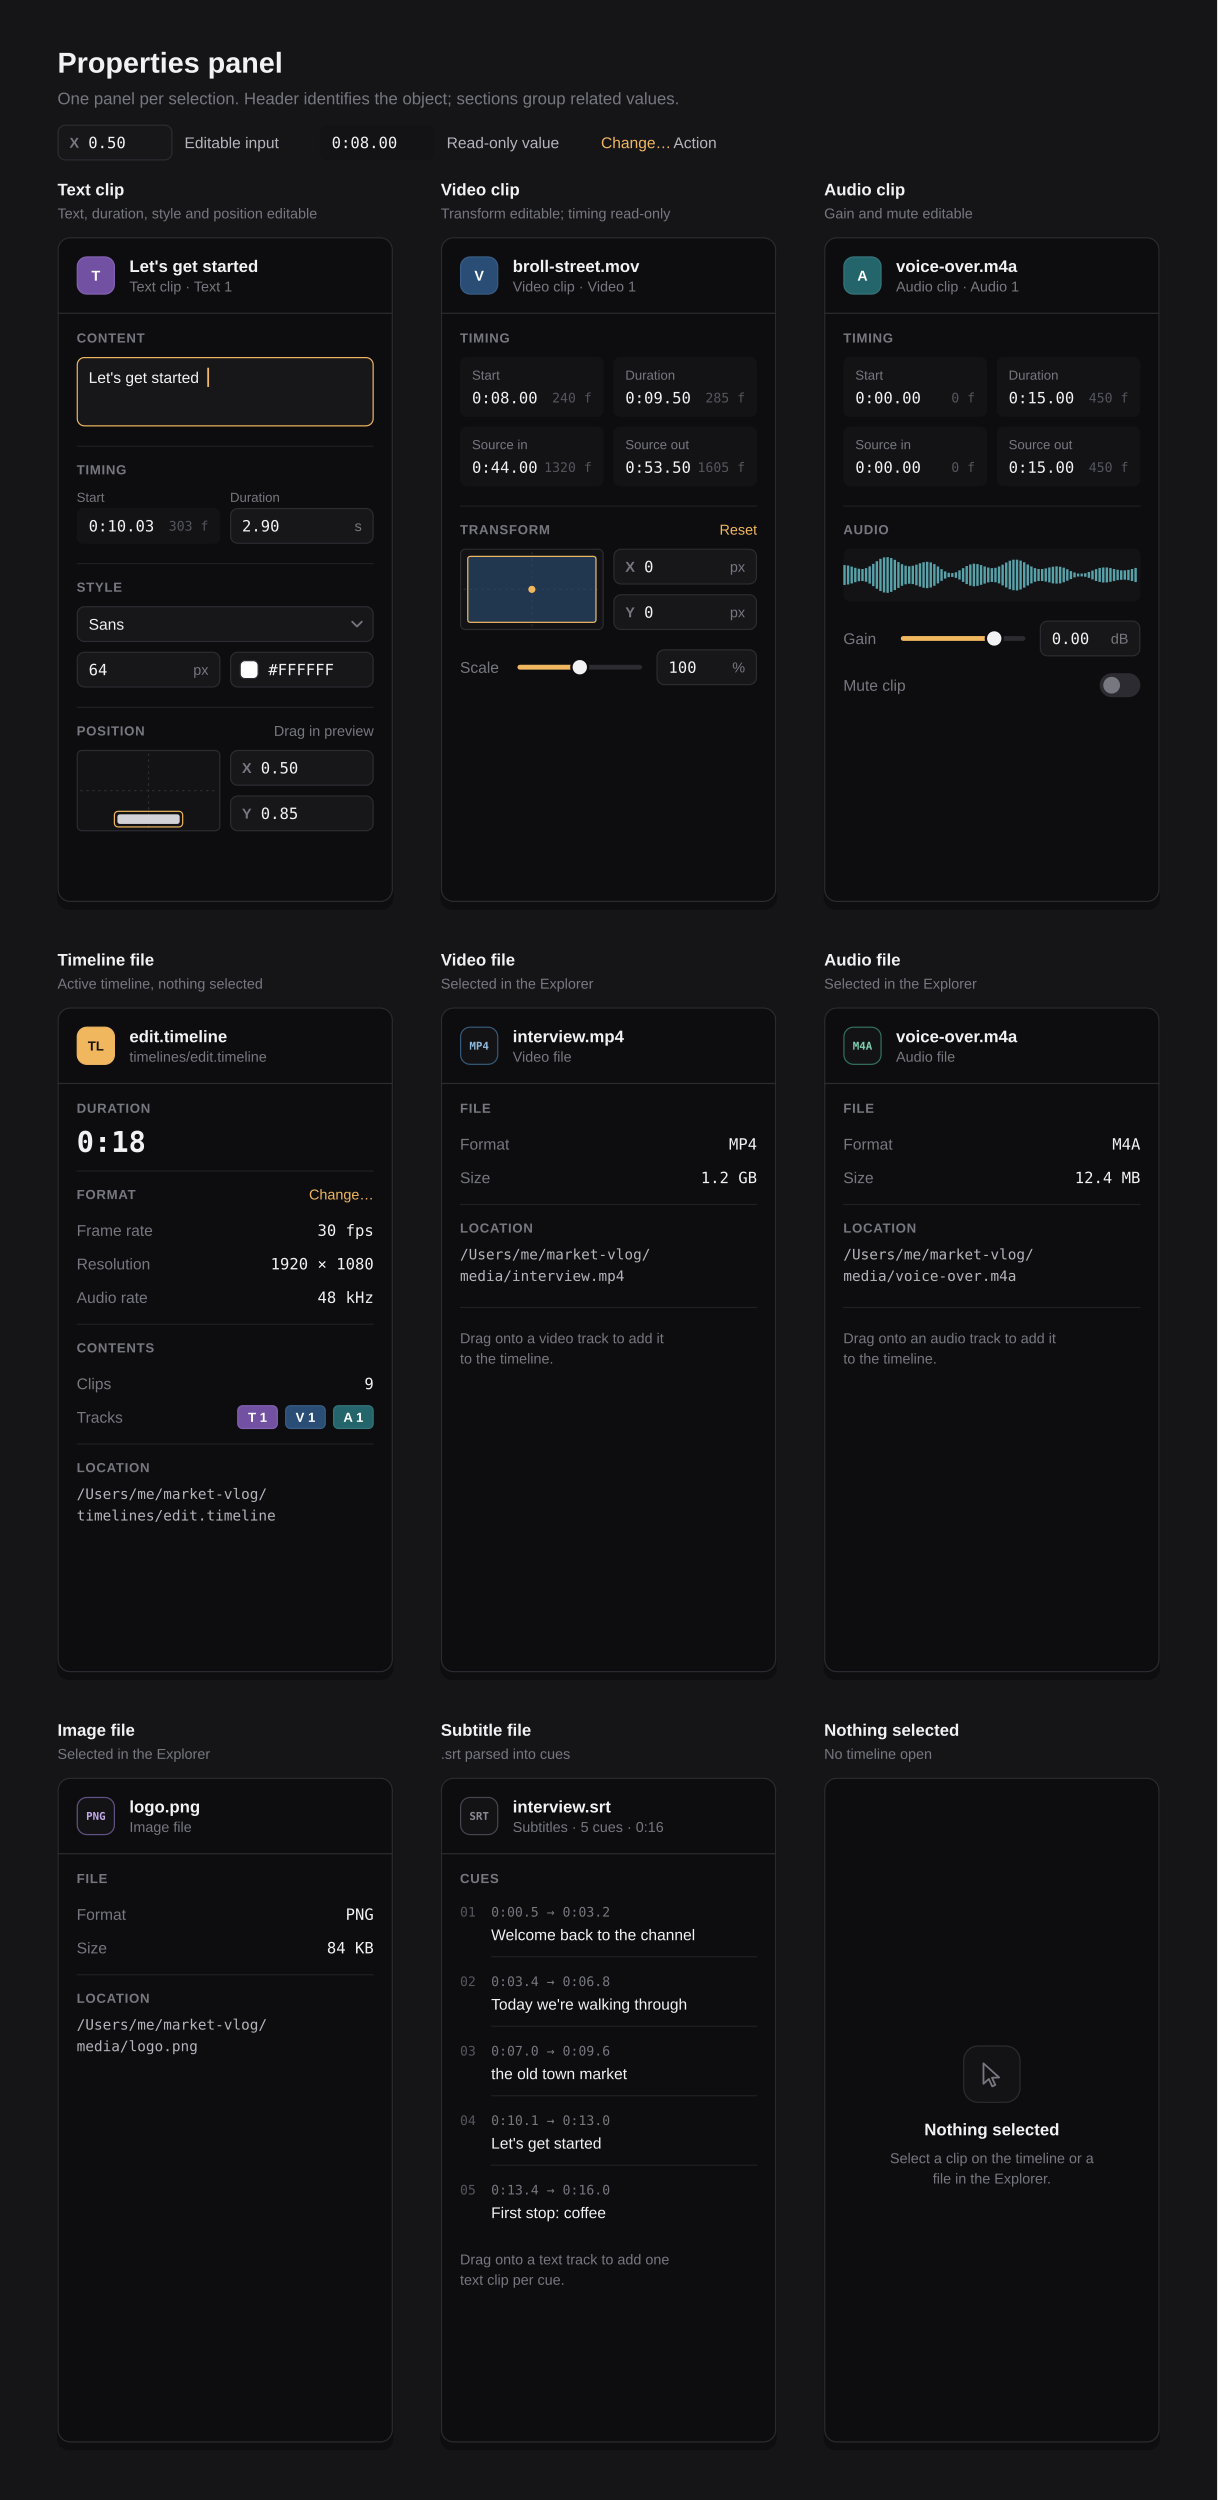
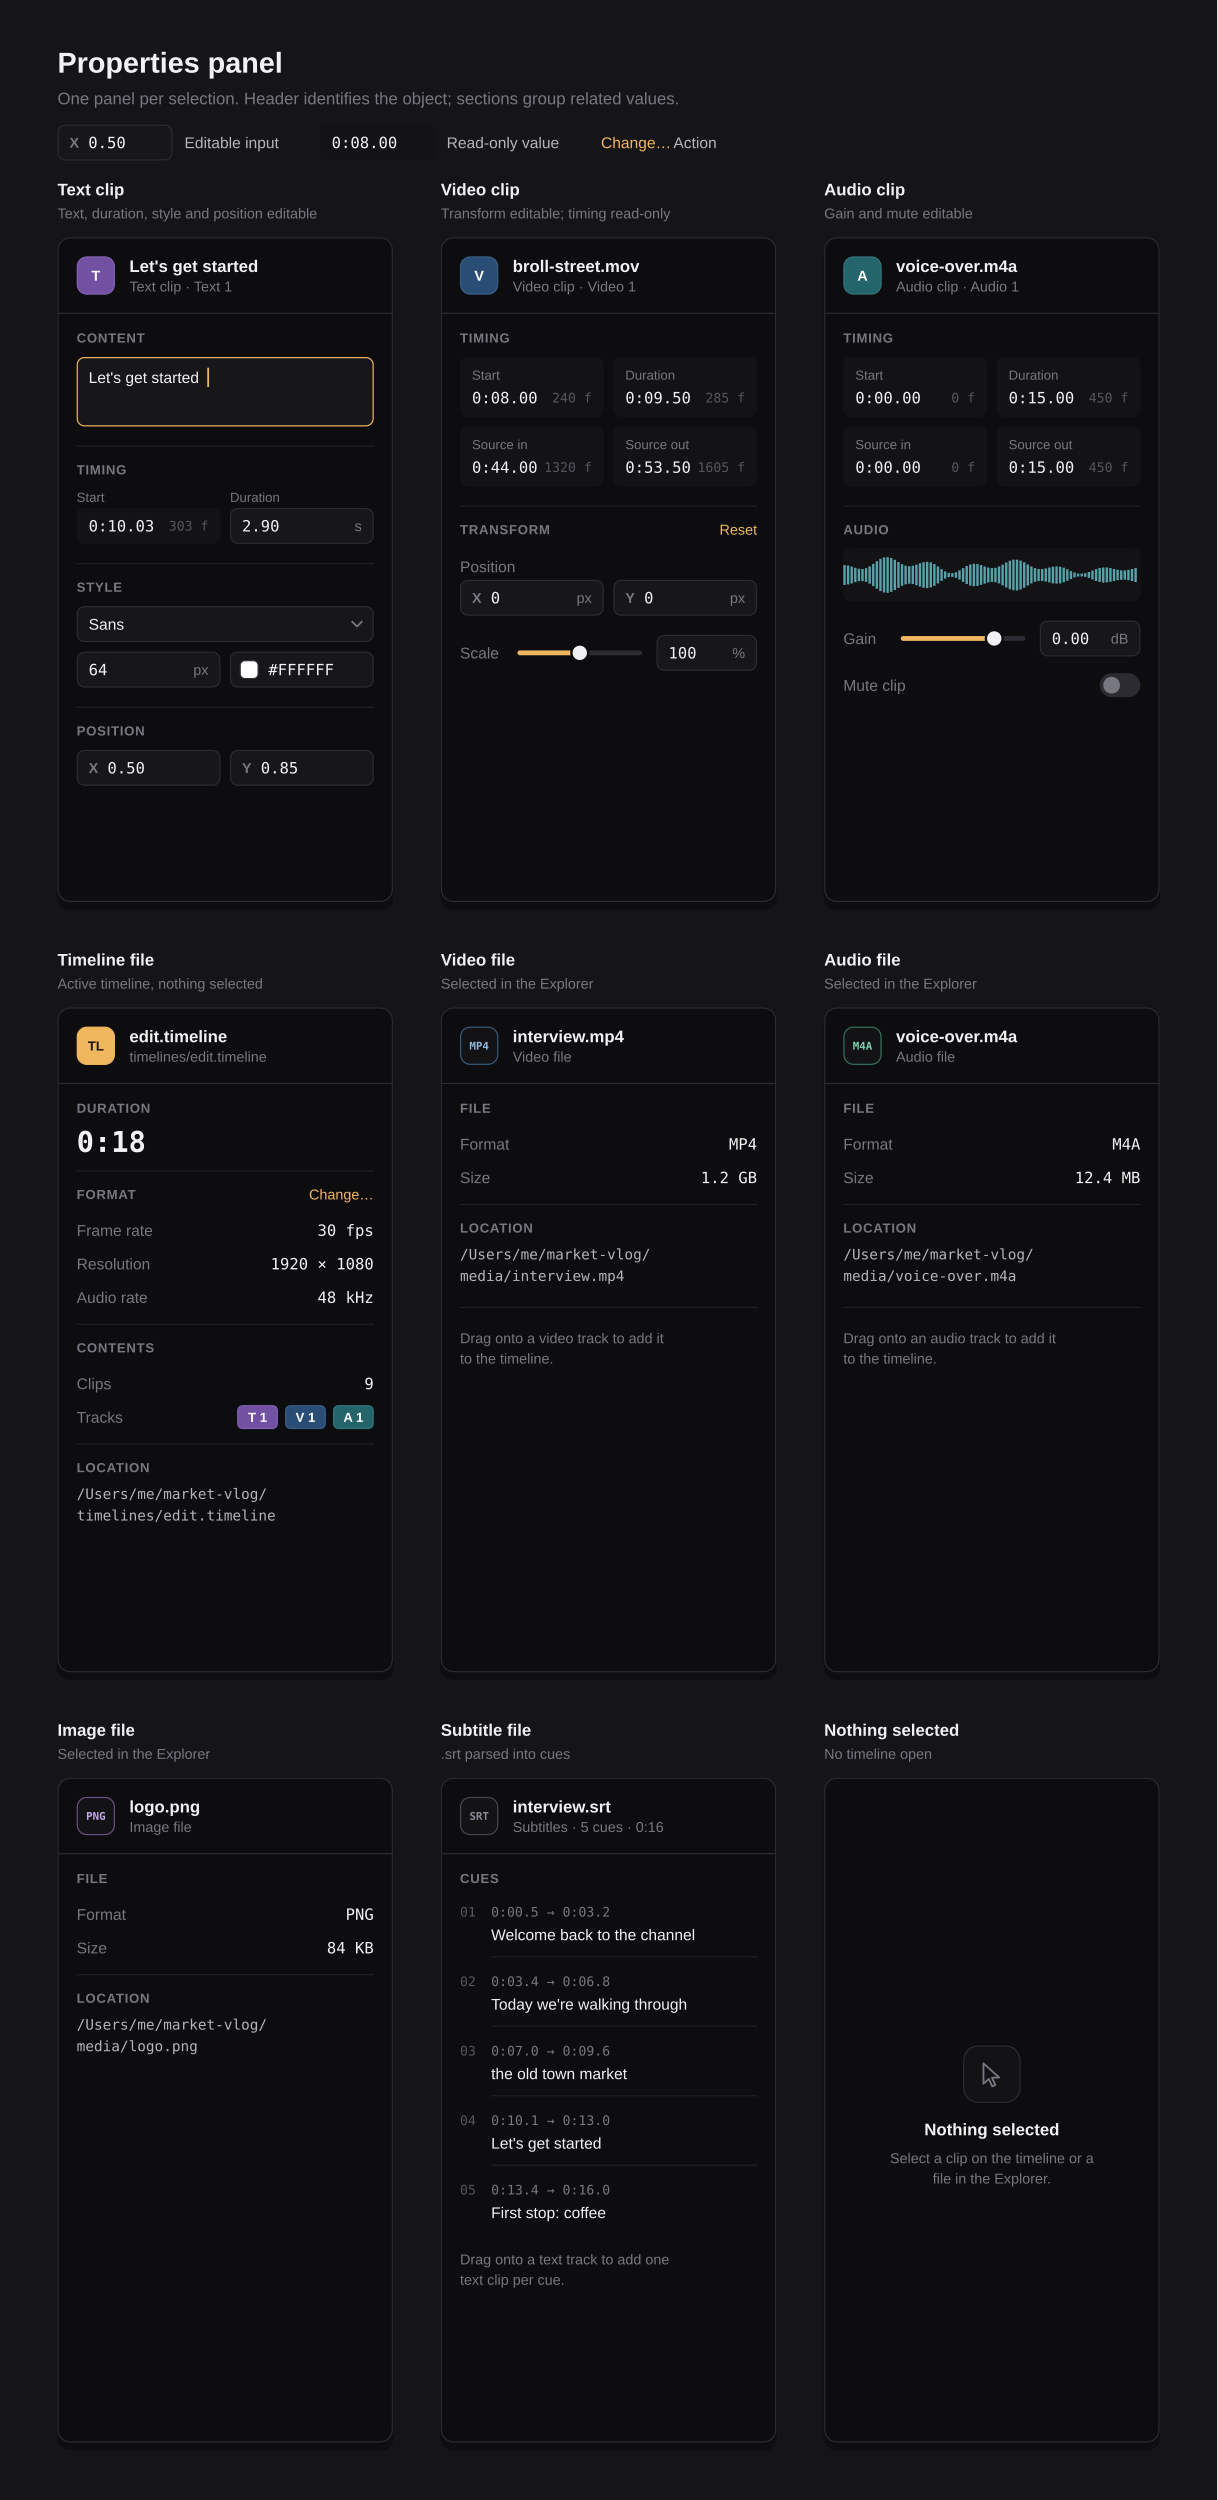
<svg xmlns="http://www.w3.org/2000/svg" width="1016" height="2087" viewBox="0 0 1016 2087">
  <style>.s{font-family:-apple-system,BlinkMacSystemFont,"SF Pro Text","Helvetica Neue",Arial,sans-serif}.m{font-family:"SF Mono",Menlo,Monaco,Consolas,monospace}</style>
  <defs>
    <clipPath id="c1">
      <rect x="48" y="198" width="280" height="555" rx="10" />
    </clipPath>
    <clipPath id="c2">
      <rect x="48" y="198" width="280" height="555" rx="0" />
    </clipPath>
    <clipPath id="c3">
      <rect x="368" y="198" width="280" height="555" rx="10" />
    </clipPath>
    <clipPath id="c4">
      <rect x="368" y="198" width="280" height="555" rx="0" />
    </clipPath>
    <clipPath id="c5">
      <rect x="688" y="198" width="280" height="555" rx="10" />
    </clipPath>
    <clipPath id="c6">
      <rect x="688" y="198" width="280" height="555" rx="0" />
    </clipPath>
    <clipPath id="c7">
      <rect x="1008" y="198" width="280" height="555" rx="10" />
    </clipPath>
    <clipPath id="c8">
      <rect x="1008" y="198" width="280" height="555" rx="0" />
    </clipPath>
    <clipPath id="c9">
      <rect x="48" y="841" width="280" height="555" rx="10" />
    </clipPath>
    <clipPath id="c10">
      <rect x="48" y="841" width="280" height="555" rx="0" />
    </clipPath>
    <clipPath id="c11">
      <rect x="368" y="841" width="280" height="555" rx="10" />
    </clipPath>
    <clipPath id="c12">
      <rect x="368" y="841" width="280" height="555" rx="0" />
    </clipPath>
    <clipPath id="c13">
      <rect x="688" y="841" width="280" height="555" rx="10" />
    </clipPath>
    <clipPath id="c14">
      <rect x="688" y="841" width="280" height="555" rx="0" />
    </clipPath>
    <clipPath id="c15">
      <rect x="1008" y="841" width="280" height="555" rx="10" />
    </clipPath>
    <clipPath id="c16">
      <rect x="1008" y="841" width="280" height="555" rx="0" />
    </clipPath>
    <clipPath id="c17">
      <rect x="48" y="841" width="280" height="555" rx="10" />
    </clipPath>
    <clipPath id="c18">
      <rect x="48" y="841" width="280" height="555" rx="0" />
    </clipPath>
  </defs>
  <rect x="0" y="0" width="1016" height="2087" fill="#151518" />
  <text class="s" x="48" y="60.64" font-size="24" fill="#f2f2f4" font-weight="700">Properties panel</text>
  <text class="s" x="48" y="87.04" font-size="14" fill="#777780">One panel per selection. Header identifies the object; sections group related values.</text>
  <rect x="48.5" y="104.5" width="95" height="29" rx="6" fill="#17171a" stroke="#2b2b31" stroke-width="1" />
  <text class="s" x="58" y="123.32" font-size="12" fill="#777780" font-weight="600">X</text>
  <text class="m" x="73.68" y="123.68" font-size="13" fill="#f2f2f4">0.50</text>
  <text class="s" x="154" y="123.68" font-size="13" fill="#b4b4bc">Editable input</text>
  <rect x="266.86" y="104" width="96" height="30" rx="6" fill="#131316" />
  <text class="m" x="276.86" y="123.68" font-size="13" fill="#f2f2f4">0:08.00</text>
  <text class="s" x="372.86" y="123.68" font-size="13" fill="#b4b4bc">Read-only value</text>
  <text class="s" x="501.71" y="123.68" font-size="13" fill="#f0b75e">Change…</text>
  <text class="s" x="562.15" y="123.68" font-size="13" fill="#b4b4bc">Action</text>
  <g>
    <text class="s" x="48" y="163.04" font-size="14" fill="#f2f2f4" font-weight="600">Text clip</text>
    <text class="s" x="48" y="182.32" font-size="12" fill="#777780">Text, duration, style and position editable</text>
    <rect x="47.5" y="197.5" width="281" height="556" rx="10" fill="#000" opacity="0.35" transform="translate(0 6)" />
    <g clip-path="url(#c1)">
      <rect x="48" y="198" width="280" height="555" fill="#0d0d0f" />
      <g clip-path="url(#c2)">
        <rect x="64.5" y="214.5" width="31" height="31" rx="8" fill="#7251a3" stroke="#8261b3" stroke-width="1" />
        <text class="s" x="80" y="234.32" font-size="12" fill="#ffffff" font-weight="700" text-anchor="middle">T</text>
        <text class="s" x="108" y="227.04" font-size="14" fill="#f2f2f4" font-weight="600">Let's get started</text>
        <text class="s" x="108" y="243.32" font-size="12" fill="#777780">Text clip · Text 1</text>
        <rect x="48" y="261" width="280" height="1" fill="#2b2b31" />
        <text class="s" x="64" y="285.96" font-size="11" fill="#777780" font-weight="600" letter-spacing="0.6">CONTENT</text>
        <rect x="64.5" y="298.5" width="247" height="57" rx="6" fill="#17171a" stroke="#f0b75e" stroke-width="1" />
        <text class="s" x="74" y="319.68" font-size="13" fill="#f2f2f4">Let's get started</text>
        <rect x="173.02" y="307" width="1.5" height="16" fill="#f0b75e" />
        <rect x="64" y="372" width="248" height="1" fill="#1f1f24" />
        <text class="s" x="64" y="395.96" font-size="11" fill="#777780" font-weight="600" letter-spacing="0.6">TIMING</text>
        <text class="s" x="64" y="418.96" font-size="11" fill="#777780">Start</text>
        <text class="s" x="192" y="418.96" font-size="11" fill="#777780">Duration</text>
        <rect x="64" y="424" width="120" height="30" rx="6" fill="#131316" />
        <text class="m" x="74" y="443.68" font-size="13" fill="#f2f2f4">0:10.03</text>
        <text class="m" x="174" y="442.96" font-size="11" fill="#55555e" text-anchor="end">303 f</text>
        <rect x="192.5" y="424.5" width="119" height="29" rx="6" fill="#17171a" stroke="#2b2b31" stroke-width="1" />
        <text class="m" x="202" y="443.68" font-size="13" fill="#f2f2f4">2.90</text>
        <text class="s" x="302" y="443.32" font-size="12" fill="#777780" text-anchor="end">s</text>
        <rect x="64" y="470" width="248" height="1" fill="#1f1f24" />
        <text class="s" x="64" y="493.96" font-size="11" fill="#777780" font-weight="600" letter-spacing="0.6">STYLE</text>
        <rect x="64.5" y="506.5" width="247" height="29" rx="6" fill="#17171a" stroke="#2b2b31" stroke-width="1" />
        <text class="s" x="74" y="525.68" font-size="13" fill="#f2f2f4">Sans</text>
        <path d="M294 519.0 l4 4 l4 -4" fill="none" stroke="#777780" stroke-width="1.5" stroke-linecap="round" stroke-linejoin="round" />
        <rect x="64.5" y="544.5" width="119" height="29" rx="6" fill="#17171a" stroke="#2b2b31" stroke-width="1" />
        <text class="m" x="74" y="563.68" font-size="13" fill="#f2f2f4">64</text>
        <text class="s" x="174" y="563.32" font-size="12" fill="#777780" text-anchor="end">px</text>
        <rect x="192.5" y="544.5" width="119" height="29" rx="6" fill="#17171a" stroke="#2b2b31" stroke-width="1" />
        <rect x="200.5" y="551.5" width="15" height="15" rx="4" fill="#ffffff" stroke="#2b2b31" stroke-width="1" />
        <text class="m" x="224" y="563.68" font-size="13" fill="#f2f2f4">#FFFFFF</text>
        <rect x="64" y="590" width="248" height="1" fill="#1f1f24" />
        <text class="s" x="64" y="613.96" font-size="11" fill="#777780" font-weight="600" letter-spacing="0.6">POSITION</text>
-         <text class="s" x="312" y="614.32" font-size="12" fill="#777780" text-anchor="end">Drag in preview</text>
-         <rect x="64.5" y="626.5" width="119" height="67" rx="4" fill="#131316" stroke="#2b2b31" stroke-width="1" />
-         <path d="M124.0 629 V691 M67 660.0 H181" stroke="#2b2b31" stroke-width="1" stroke-dasharray="2 3" />
-         <rect x="98" y="679.8" width="52" height="8" rx="2" fill="#e8e8ec" opacity="0.9" />
-         <rect x="95.5" y="677.3" width="57" height="13" rx="3" fill="none" stroke="#f0b75e" stroke-width="1" />
+         <rect x="64.5" y="626.5" width="119" height="29" rx="6" fill="#17171a" stroke="#2b2b31" stroke-width="1" />
+         <text class="s" x="74" y="645.32" font-size="12" fill="#777780" font-weight="600">X</text>
+         <text class="m" x="89.68" y="645.68" font-size="13" fill="#f2f2f4">0.50</text>
        <rect x="192.5" y="626.5" width="119" height="29" rx="6" fill="#17171a" stroke="#2b2b31" stroke-width="1" />
-         <text class="s" x="202" y="645.32" font-size="12" fill="#777780" font-weight="600">X</text>
-         <text class="m" x="217.68" y="645.68" font-size="13" fill="#f2f2f4">0.50</text>
-         <rect x="192.5" y="664.5" width="119" height="29" rx="6" fill="#17171a" stroke="#2b2b31" stroke-width="1" />
-         <text class="s" x="202" y="683.32" font-size="12" fill="#777780" font-weight="600">Y</text>
-         <text class="m" x="217.68" y="683.68" font-size="13" fill="#f2f2f4">0.85</text>
+         <text class="s" x="202" y="645.32" font-size="12" fill="#777780" font-weight="600">Y</text>
+         <text class="m" x="217.68" y="645.68" font-size="13" fill="#f2f2f4">0.85</text>
      </g>
    </g>
    <rect x="48.5" y="198.5" width="279" height="554" rx="10" fill="none" stroke="#2b2b31" stroke-width="1" />
  </g>
  <g>
    <text class="s" x="368" y="163.04" font-size="14" fill="#f2f2f4" font-weight="600">Video clip</text>
    <text class="s" x="368" y="182.32" font-size="12" fill="#777780">Transform editable; timing read-only</text>
    <rect x="367.5" y="197.5" width="281" height="556" rx="10" fill="#000" opacity="0.35" transform="translate(0 6)" />
    <g clip-path="url(#c3)">
      <rect x="368" y="198" width="280" height="555" fill="#0d0d0f" />
      <g clip-path="url(#c4)">
        <rect x="384.5" y="214.5" width="31" height="31" rx="8" fill="#294d75" stroke="#395d85" stroke-width="1" />
        <text class="s" x="400" y="234.32" font-size="12" fill="#ffffff" font-weight="700" text-anchor="middle">V</text>
        <text class="s" x="428" y="227.04" font-size="14" fill="#f2f2f4" font-weight="600">broll-street.mov</text>
        <text class="s" x="428" y="243.32" font-size="12" fill="#777780">Video clip · Video 1</text>
        <rect x="368" y="261" width="280" height="1" fill="#2b2b31" />
        <text class="s" x="384" y="285.96" font-size="11" fill="#777780" font-weight="600" letter-spacing="0.6">TIMING</text>
        <rect x="384" y="298" width="120" height="50" rx="6" fill="#131316" />
        <text class="s" x="394" y="316.96" font-size="11" fill="#777780">Start</text>
        <text class="m" x="394" y="336.68" font-size="13" fill="#f2f2f4">0:08.00</text>
        <text class="m" x="494" y="335.96" font-size="11" fill="#55555e" text-anchor="end">240 f</text>
        <rect x="512" y="298" width="120" height="50" rx="6" fill="#131316" />
        <text class="s" x="522" y="316.96" font-size="11" fill="#777780">Duration</text>
        <text class="m" x="522" y="336.68" font-size="13" fill="#f2f2f4">0:09.50</text>
        <text class="m" x="622" y="335.96" font-size="11" fill="#55555e" text-anchor="end">285 f</text>
        <rect x="384" y="356" width="120" height="50" rx="6" fill="#131316" />
        <text class="s" x="394" y="374.96" font-size="11" fill="#777780">Source in</text>
        <text class="m" x="394" y="394.68" font-size="13" fill="#f2f2f4">0:44.00</text>
        <text class="m" x="494" y="393.96" font-size="11" fill="#55555e" text-anchor="end">1320 f</text>
        <rect x="512" y="356" width="120" height="50" rx="6" fill="#131316" />
        <text class="s" x="522" y="374.96" font-size="11" fill="#777780">Source out</text>
        <text class="m" x="522" y="394.68" font-size="13" fill="#f2f2f4">0:53.50</text>
        <text class="m" x="622" y="393.96" font-size="11" fill="#55555e" text-anchor="end">1605 f</text>
        <rect x="384" y="422" width="248" height="1" fill="#1f1f24" />
        <text class="s" x="384" y="445.96" font-size="11" fill="#777780" font-weight="600" letter-spacing="0.6">TRANSFORM</text>
        <text class="s" x="632" y="446.32" font-size="12" fill="#f0b75e" text-anchor="end">Reset</text>
-         <rect x="384.5" y="458.5" width="119" height="67" rx="4" fill="#131316" stroke="#2b2b31" stroke-width="1" />
-         <path d="M444.0 461 V523 M387 492.0 H501" stroke="#2b2b31" stroke-width="1" stroke-dasharray="2 3" />
-         <rect x="390" y="464" width="108" height="56" rx="2" fill="#294d75" opacity="0.6" />
-         <rect x="390.5" y="464.5" width="107" height="55" rx="2" fill="none" stroke="#f0b75e" stroke-width="1" />
-         <circle cx="444.0" cy="492.0" r="3" fill="#f0b75e" />
-         <rect x="512.5" y="458.5" width="119" height="29" rx="6" fill="#17171a" stroke="#2b2b31" stroke-width="1" />
-         <text class="s" x="522" y="477.32" font-size="12" fill="#777780" font-weight="600">X</text>
-         <text class="m" x="537.68" y="477.68" font-size="13" fill="#f2f2f4">0</text>
-         <text class="s" x="622" y="477.32" font-size="12" fill="#777780" text-anchor="end">px</text>
-         <rect x="512.5" y="496.5" width="119" height="29" rx="6" fill="#17171a" stroke="#2b2b31" stroke-width="1" />
-         <text class="s" x="522" y="515.32" font-size="12" fill="#777780" font-weight="600">Y</text>
-         <text class="m" x="537.68" y="515.68" font-size="13" fill="#f2f2f4">0</text>
-         <text class="s" x="622" y="515.32" font-size="12" fill="#777780" text-anchor="end">px</text>
-         <text class="s" x="384" y="561.68" font-size="13" fill="#777780">Scale</text>
-         <rect x="432" y="555" width="104" height="4" rx="2" fill="#2b2b31" />
-         <rect x="483.5" y="552" width="1" height="10" fill="#55555e" />
-         <rect x="432" y="555" width="52" height="4" rx="2" fill="#f0b75e" />
-         <circle cx="484" cy="557" r="7" fill="#f2f2f4" stroke="#0d0d0f" stroke-width="2" />
-         <rect x="548.5" y="542.5" width="83" height="29" rx="6" fill="#17171a" stroke="#2b2b31" stroke-width="1" />
-         <text class="m" x="558" y="561.68" font-size="13" fill="#f2f2f4">100</text>
-         <text class="s" x="622" y="561.32" font-size="12" fill="#777780" text-anchor="end">%</text>
+         <text class="s" x="384" y="477.68" font-size="13" fill="#777780">Position</text>
+         <rect x="384.5" y="484.5" width="119" height="29" rx="6" fill="#17171a" stroke="#2b2b31" stroke-width="1" />
+         <text class="s" x="394" y="503.32" font-size="12" fill="#777780" font-weight="600">X</text>
+         <text class="m" x="409.68" y="503.68" font-size="13" fill="#f2f2f4">0</text>
+         <text class="s" x="494" y="503.32" font-size="12" fill="#777780" text-anchor="end">px</text>
+         <rect x="512.5" y="484.5" width="119" height="29" rx="6" fill="#17171a" stroke="#2b2b31" stroke-width="1" />
+         <text class="s" x="522" y="503.32" font-size="12" fill="#777780" font-weight="600">Y</text>
+         <text class="m" x="537.68" y="503.68" font-size="13" fill="#f2f2f4">0</text>
+         <text class="s" x="622" y="503.32" font-size="12" fill="#777780" text-anchor="end">px</text>
+         <text class="s" x="384" y="549.68" font-size="13" fill="#777780">Scale</text>
+         <rect x="432" y="543" width="104" height="4" rx="2" fill="#2b2b31" />
+         <rect x="483.5" y="540" width="1" height="10" fill="#55555e" />
+         <rect x="432" y="543" width="52" height="4" rx="2" fill="#f0b75e" />
+         <circle cx="484" cy="545" r="7" fill="#f2f2f4" stroke="#0d0d0f" stroke-width="2" />
+         <rect x="548.5" y="530.5" width="83" height="29" rx="6" fill="#17171a" stroke="#2b2b31" stroke-width="1" />
+         <text class="m" x="558" y="549.68" font-size="13" fill="#f2f2f4">100</text>
+         <text class="s" x="622" y="549.32" font-size="12" fill="#777780" text-anchor="end">%</text>
      </g>
    </g>
    <rect x="368.5" y="198.5" width="279" height="554" rx="10" fill="none" stroke="#2b2b31" stroke-width="1" />
  </g>
  <g>
    <text class="s" x="688" y="163.04" font-size="14" fill="#f2f2f4" font-weight="600">Audio clip</text>
    <text class="s" x="688" y="182.32" font-size="12" fill="#777780">Gain and mute editable</text>
    <rect x="687.5" y="197.5" width="281" height="556" rx="10" fill="#000" opacity="0.35" transform="translate(0 6)" />
    <g clip-path="url(#c5)">
      <rect x="688" y="198" width="280" height="555" fill="#0d0d0f" />
      <g clip-path="url(#c6)">
        <rect x="704.5" y="214.5" width="31" height="31" rx="8" fill="#24656b" stroke="#34757b" stroke-width="1" />
        <text class="s" x="720" y="234.32" font-size="12" fill="#ffffff" font-weight="700" text-anchor="middle">A</text>
        <text class="s" x="748" y="227.04" font-size="14" fill="#f2f2f4" font-weight="600">voice-over.m4a</text>
        <text class="s" x="748" y="243.32" font-size="12" fill="#777780">Audio clip · Audio 1</text>
        <rect x="688" y="261" width="280" height="1" fill="#2b2b31" />
        <text class="s" x="704" y="285.96" font-size="11" fill="#777780" font-weight="600" letter-spacing="0.6">TIMING</text>
        <rect x="704" y="298" width="120" height="50" rx="6" fill="#131316" />
        <text class="s" x="714" y="316.96" font-size="11" fill="#777780">Start</text>
        <text class="m" x="714" y="336.68" font-size="13" fill="#f2f2f4">0:00.00</text>
        <text class="m" x="814" y="335.96" font-size="11" fill="#55555e" text-anchor="end">0 f</text>
        <rect x="832" y="298" width="120" height="50" rx="6" fill="#131316" />
        <text class="s" x="842" y="316.96" font-size="11" fill="#777780">Duration</text>
        <text class="m" x="842" y="336.68" font-size="13" fill="#f2f2f4">0:15.00</text>
        <text class="m" x="942" y="335.96" font-size="11" fill="#55555e" text-anchor="end">450 f</text>
        <rect x="704" y="356" width="120" height="50" rx="6" fill="#131316" />
        <text class="s" x="714" y="374.96" font-size="11" fill="#777780">Source in</text>
        <text class="m" x="714" y="394.68" font-size="13" fill="#f2f2f4">0:00.00</text>
        <text class="m" x="814" y="393.96" font-size="11" fill="#55555e" text-anchor="end">0 f</text>
        <rect x="832" y="356" width="120" height="50" rx="6" fill="#131316" />
        <text class="s" x="842" y="374.96" font-size="11" fill="#777780">Source out</text>
        <text class="m" x="842" y="394.68" font-size="13" fill="#f2f2f4">0:15.00</text>
        <text class="m" x="942" y="393.96" font-size="11" fill="#55555e" text-anchor="end">450 f</text>
        <rect x="704" y="422" width="248" height="1" fill="#1f1f24" />
        <text class="s" x="704" y="445.96" font-size="11" fill="#777780" font-weight="600" letter-spacing="0.6">AUDIO</text>
        <rect x="704" y="458" width="248" height="44" rx="6" fill="#131316" />
        <path d="M704.0 471.7v16.6h2v-16.6zM707.0 472.1v15.8h2v-15.8zM710.0 473.0v14.1h2v-14.1zM713.0 474.0v12.0h2v-12.0zM716.0 474.8v10.4h2v-10.4zM719.0 475.0v10.1h2v-10.1zM722.0 474.3v11.4h2v-11.4zM725.0 472.8v14.4h2v-14.4zM728.0 470.7v18.6h2v-18.6zM731.0 468.5v23.0h2v-23.0zM734.0 466.5v26.9h2v-26.9zM737.0 465.3v29.3h2v-29.3zM740.0 465.1v29.8h2v-29.8zM743.0 465.8v28.3h2v-28.3zM746.0 467.3v25.3h2v-25.3zM749.0 469.2v21.6h2v-21.6zM752.0 471.0v18.0h2v-18.0zM755.0 472.2v15.6h2v-15.6zM758.0 472.7v14.6h2v-14.6zM761.0 472.3v15.3h2v-15.3zM764.0 471.4v17.2h2v-17.2zM767.0 470.2v19.5h2v-19.5zM770.0 469.3v21.4h2v-21.4zM773.0 469.0v22.0h2v-22.0zM776.0 469.5v20.9h2v-20.9zM779.0 470.9v18.1h2v-18.1zM782.0 472.9v14.1h2v-14.1zM785.0 475.1v9.8h2v-9.8zM788.0 477.0v6.0h2v-6.0zM791.0 478.2v3.6h2v-3.6zM794.0 478.4v3.2h2v-3.2zM797.0 477.7v4.7h2v-4.7zM800.0 476.1v7.7h2v-7.7zM803.0 474.3v11.5h2v-11.5zM806.0 472.5v15.1h2v-15.1zM809.0 471.2v17.7h2v-17.7zM812.0 470.6v18.8h2v-18.8zM815.0 470.9v18.2h2v-18.2zM818.0 471.7v16.5h2v-16.5zM821.0 472.9v14.3h2v-14.3zM824.0 473.8v12.4h2v-12.4zM827.0 474.3v11.5h2v-11.5zM830.0 474.0v12.1h2v-12.1zM833.0 472.9v14.1h2v-14.1zM836.0 471.4v17.3h2v-17.3zM839.0 469.6v20.8h2v-20.8zM842.0 468.1v23.8h2v-23.8zM845.0 467.2v25.5h2v-25.5zM848.0 467.2v25.7h2v-25.7zM851.0 468.0v24.1h2v-24.1zM854.0 469.4v21.2h2v-21.2zM857.0 471.2v17.6h2v-17.6zM860.0 472.9v14.1h2v-14.1zM863.0 474.3v11.4h2v-11.4zM866.0 475.0v10.0h2v-10.0zM869.0 475.0v10.0h2v-10.0zM872.0 474.5v11.0h2v-11.0zM875.0 473.7v12.5h2v-12.5zM878.0 473.1v13.9h2v-13.9zM881.0 472.8v14.4h2v-14.4zM884.0 473.1v13.9h2v-13.9zM887.0 473.9v12.2h2v-12.2zM890.0 475.2v9.6h2v-9.6zM893.0 476.7v6.7h2v-6.7zM896.0 477.9v4.1h2v-4.1zM899.0 478.8v2.5h2v-2.5zM902.0 478.8v2.4h2v-2.4zM905.0 478.5v3.0h2v-3.0zM908.0 477.5v4.9h2v-4.9zM911.0 476.3v7.4h2v-7.4zM914.0 475.1v9.9h2v-9.9zM917.0 474.1v11.7h2v-11.7zM920.0 473.7v12.6h2v-12.6zM923.0 473.7v12.5h2v-12.5zM926.0 474.2v11.5h2v-11.5zM929.0 475.0v10.1h2v-10.1zM932.0 475.6v8.7h2v-8.7zM935.0 476.1v7.9h2v-7.9zM938.0 476.1v7.8h2v-7.8zM941.0 475.7v8.6h2v-8.6zM944.0 475.0v10.0h2v-10.0zM947.0 474.1v11.8h2v-11.8z" fill="#69c5cf" fill-opacity="0.8" />
        <text class="s" x="704" y="537.68" font-size="13" fill="#777780">Gain</text>
        <rect x="752" y="531" width="104" height="4" rx="2" fill="#2b2b31" />
        <rect x="829.5" y="528" width="1" height="10" fill="#55555e" />
        <rect x="752" y="531" width="78" height="4" rx="2" fill="#f0b75e" />
        <circle cx="830" cy="533" r="7" fill="#f2f2f4" stroke="#0d0d0f" stroke-width="2" />
        <rect x="868.5" y="518.5" width="83" height="29" rx="6" fill="#17171a" stroke="#2b2b31" stroke-width="1" />
        <text class="m" x="878" y="537.68" font-size="13" fill="#f2f2f4">0.00</text>
        <text class="s" x="942" y="537.32" font-size="12" fill="#777780" text-anchor="end">dB</text>
        <text class="s" x="704" y="576.68" font-size="13" fill="#777780">Mute clip</text>
        <rect x="918" y="562" width="34" height="20" rx="10" fill="#2b2b31" />
        <circle cx="928" cy="572" r="7" fill="#777780" />
      </g>
    </g>
    <rect x="688.5" y="198.5" width="279" height="554" rx="10" fill="none" stroke="#2b2b31" stroke-width="1" />
  </g>
  <g transform="translate(-960 643)">
    <text class="s" x="1008" y="163.04" font-size="14" fill="#f2f2f4" font-weight="600">Timeline file</text>
    <text class="s" x="1008" y="182.32" font-size="12" fill="#777780">Active timeline, nothing selected</text>
    <rect x="1007.5" y="197.5" width="281" height="556" rx="10" fill="#000" opacity="0.35" transform="translate(0 6)" />
    <g clip-path="url(#c7)">
      <rect x="1008" y="198" width="280" height="555" fill="#0d0d0f" />
      <g clip-path="url(#c8)">
        <rect x="1024.5" y="214.5" width="31" height="31" rx="8" fill="#f0b75e" stroke="#f0b75e" stroke-width="1" />
        <text class="s" x="1040" y="233.96" font-size="11" fill="#17120a" font-weight="700" text-anchor="middle">TL</text>
        <text class="s" x="1068" y="227.04" font-size="14" fill="#f2f2f4" font-weight="600">edit.timeline</text>
        <text class="s" x="1068" y="243.32" font-size="12" fill="#777780">timelines/edit.timeline</text>
        <rect x="1008" y="261" width="280" height="1" fill="#2b2b31" />
        <text class="s" x="1024" y="285.96" font-size="11" fill="#777780" font-weight="600" letter-spacing="0.6">DURATION</text>
        <text class="m" x="1024" y="318.64" font-size="24" fill="#f2f2f4" font-weight="600">0:18</text>
        <g transform="translate(0 -24)">
          <rect x="1024" y="358" width="248" height="1" fill="#1f1f24" />
          <text class="s" x="1024" y="381.96" font-size="11" fill="#777780" font-weight="600" letter-spacing="0.6">FORMAT</text>
          <text class="s" x="1272" y="382.32" font-size="12" fill="#f0b75e" text-anchor="end">Change…</text>
          <text class="s" x="1024" y="412.68" font-size="13" fill="#777780">Frame rate</text>
          <text class="m" x="1272" y="412.68" font-size="13" fill="#f2f2f4" text-anchor="end">30 fps</text>
          <text class="s" x="1024" y="440.68" font-size="13" fill="#777780">Resolution</text>
          <text class="m" x="1272" y="440.68" font-size="13" fill="#f2f2f4" text-anchor="end">1920 × 1080</text>
          <text class="s" x="1024" y="468.68" font-size="13" fill="#777780">Audio rate</text>
          <text class="m" x="1272" y="468.68" font-size="13" fill="#f2f2f4" text-anchor="end">48 kHz</text>
          <rect x="1024" y="486" width="248" height="1" fill="#1f1f24" />
          <text class="s" x="1024" y="509.96" font-size="11" fill="#777780" font-weight="600" letter-spacing="0.6">CONTENTS</text>
          <text class="s" x="1024" y="540.68" font-size="13" fill="#777780">Clips</text>
          <text class="m" x="1272" y="540.68" font-size="13" fill="#f2f2f4" text-anchor="end">9</text>
          <text class="s" x="1024" y="568.68" font-size="13" fill="#777780">Tracks</text>
          <rect x="1238.5" y="554.5" width="33" height="19" rx="4" fill="#24656b" stroke="#34757b" stroke-width="1" />
          <text class="s" x="1255" y="567.96" font-size="11" fill="#ffffff" font-weight="600" text-anchor="middle">A 1</text>
          <rect x="1198.5" y="554.5" width="33" height="19" rx="4" fill="#294d75" stroke="#395d85" stroke-width="1" />
          <text class="s" x="1215" y="567.96" font-size="11" fill="#ffffff" font-weight="600" text-anchor="middle">V 1</text>
          <rect x="1158.5" y="554.5" width="33" height="19" rx="4" fill="#7251a3" stroke="#8261b3" stroke-width="1" />
          <text class="s" x="1175" y="567.96" font-size="11" fill="#ffffff" font-weight="600" text-anchor="middle">T 1</text>
          <rect x="1024" y="586" width="248" height="1" fill="#1f1f24" />
          <text class="s" x="1024" y="609.96" font-size="11" fill="#777780" font-weight="600" letter-spacing="0.6">LOCATION</text>
          <text class="m" x="1024" y="632.32" font-size="12" fill="#b4b4bc">/Users/me/market-vlog/</text>
          <text class="m" x="1024" y="650.32" font-size="12" fill="#b4b4bc">timelines/edit.timeline</text>
        </g>
      </g>
    </g>
    <rect x="1008.5" y="198.5" width="279" height="554" rx="10" fill="none" stroke="#2b2b31" stroke-width="1" />
  </g>
  <g transform="translate(320 0)">
    <text class="s" x="48" y="806.04" font-size="14" fill="#f2f2f4" font-weight="600">Video file</text>
    <text class="s" x="48" y="825.32" font-size="12" fill="#777780">Selected in the Explorer</text>
    <rect x="47.5" y="840.5" width="281" height="556" rx="10" fill="#000" opacity="0.35" transform="translate(0 6)" />
    <g clip-path="url(#c9)">
      <rect x="48" y="841" width="280" height="555" fill="#0d0d0f" />
      <g clip-path="url(#c10)">
        <rect x="64.5" y="857.5" width="31" height="31" rx="8" fill="#131316" stroke="#355b78" stroke-width="1" />
        <text class="m" x="80" y="876.24" font-size="9" fill="#8fb9dd" font-weight="600" text-anchor="middle">MP4</text>
        <text class="s" x="108" y="870.04" font-size="14" fill="#f2f2f4" font-weight="600">interview.mp4</text>
        <text class="s" x="108" y="886.32" font-size="12" fill="#777780">Video file</text>
        <rect x="48" y="904" width="280" height="1" fill="#2b2b31" />
        <text class="s" x="64" y="928.96" font-size="11" fill="#777780" font-weight="600" letter-spacing="0.6">FILE</text>
        <text class="s" x="64" y="959.68" font-size="13" fill="#777780">Format</text>
        <text class="m" x="312" y="959.68" font-size="13" fill="#f2f2f4" text-anchor="end">MP4</text>
        <text class="s" x="64" y="987.68" font-size="13" fill="#777780">Size</text>
        <text class="m" x="312" y="987.68" font-size="13" fill="#f2f2f4" text-anchor="end">1.2 GB</text>
        <rect x="64" y="1005" width="248" height="1" fill="#1f1f24" />
        <text class="s" x="64" y="1028.96" font-size="11" fill="#777780" font-weight="600" letter-spacing="0.6">LOCATION</text>
        <text class="m" x="64" y="1051.32" font-size="12" fill="#b4b4bc">/Users/me/market-vlog/</text>
        <text class="m" x="64" y="1069.32" font-size="12" fill="#b4b4bc">media/interview.mp4</text>
        <rect x="64" y="1091" width="248" height="1" fill="#1f1f24" />
        <text class="s" x="64" y="1121.32" font-size="12" fill="#777780">Drag onto a video track to add it</text>
        <text class="s" x="64" y="1138.32" font-size="12" fill="#777780">to the timeline.</text>
      </g>
    </g>
    <rect x="48.5" y="841.5" width="279" height="554" rx="10" fill="none" stroke="#2b2b31" stroke-width="1" />
  </g>
  <g transform="translate(640 0)">
    <text class="s" x="48" y="806.04" font-size="14" fill="#f2f2f4" font-weight="600">Audio file</text>
    <text class="s" x="48" y="825.32" font-size="12" fill="#777780">Selected in the Explorer</text>
    <rect x="47.5" y="840.5" width="281" height="556" rx="10" fill="#000" opacity="0.35" transform="translate(0 6)" />
    <g clip-path="url(#c17)">
      <rect x="48" y="841" width="280" height="555" fill="#0d0d0f" />
      <g clip-path="url(#c18)">
        <rect x="64.5" y="857.5" width="31" height="31" rx="8" fill="#131316" stroke="#32725a" stroke-width="1" />
        <text class="m" x="80" y="876.24" font-size="9" fill="#7fd0ae" font-weight="600" text-anchor="middle">M4A</text>
        <text class="s" x="108" y="870.04" font-size="14" fill="#f2f2f4" font-weight="600">voice-over.m4a</text>
        <text class="s" x="108" y="886.32" font-size="12" fill="#777780">Audio file</text>
        <rect x="48" y="904" width="280" height="1" fill="#2b2b31" />
        <text class="s" x="64" y="928.96" font-size="11" fill="#777780" font-weight="600" letter-spacing="0.6">FILE</text>
        <text class="s" x="64" y="959.68" font-size="13" fill="#777780">Format</text>
        <text class="m" x="312" y="959.68" font-size="13" fill="#f2f2f4" text-anchor="end">M4A</text>
        <text class="s" x="64" y="987.68" font-size="13" fill="#777780">Size</text>
        <text class="m" x="312" y="987.68" font-size="13" fill="#f2f2f4" text-anchor="end">12.4 MB</text>
        <rect x="64" y="1005" width="248" height="1" fill="#1f1f24" />
        <text class="s" x="64" y="1028.96" font-size="11" fill="#777780" font-weight="600" letter-spacing="0.6">LOCATION</text>
        <text class="m" x="64" y="1051.32" font-size="12" fill="#b4b4bc">/Users/me/market-vlog/</text>
        <text class="m" x="64" y="1069.32" font-size="12" fill="#b4b4bc">media/voice-over.m4a</text>
        <rect x="64" y="1091" width="248" height="1" fill="#1f1f24" />
        <text class="s" x="64" y="1121.32" font-size="12" fill="#777780">Drag onto an audio track to add it</text>
        <text class="s" x="64" y="1138.32" font-size="12" fill="#777780">to the timeline.</text>
      </g>
    </g>
    <rect x="48.5" y="841.5" width="279" height="554" rx="10" fill="none" stroke="#2b2b31" stroke-width="1" />
  </g>
  <g transform="translate(-320 643)">
    <text class="s" x="368" y="806.04" font-size="14" fill="#f2f2f4" font-weight="600">Image file</text>
    <text class="s" x="368" y="825.32" font-size="12" fill="#777780">Selected in the Explorer</text>
    <rect x="367.5" y="840.5" width="281" height="556" rx="10" fill="#000" opacity="0.35" transform="translate(0 6)" />
    <g clip-path="url(#c11)">
      <rect x="368" y="841" width="280" height="555" fill="#0d0d0f" />
      <g clip-path="url(#c12)">
        <rect x="384.5" y="857.5" width="31" height="31" rx="8" fill="#131316" stroke="#665184" stroke-width="1" />
        <text class="m" x="400" y="876.24" font-size="9" fill="#c3a9e8" font-weight="600" text-anchor="middle">PNG</text>
        <text class="s" x="428" y="870.04" font-size="14" fill="#f2f2f4" font-weight="600">logo.png</text>
        <text class="s" x="428" y="886.32" font-size="12" fill="#777780">Image file</text>
        <rect x="368" y="904" width="280" height="1" fill="#2b2b31" />
        <text class="s" x="384" y="928.96" font-size="11" fill="#777780" font-weight="600" letter-spacing="0.6">FILE</text>
        <text class="s" x="384" y="959.68" font-size="13" fill="#777780">Format</text>
        <text class="m" x="632" y="959.68" font-size="13" fill="#f2f2f4" text-anchor="end">PNG</text>
        <text class="s" x="384" y="987.68" font-size="13" fill="#777780">Size</text>
        <text class="m" x="632" y="987.68" font-size="13" fill="#f2f2f4" text-anchor="end">84 KB</text>
        <rect x="384" y="1005" width="248" height="1" fill="#1f1f24" />
        <text class="s" x="384" y="1028.96" font-size="11" fill="#777780" font-weight="600" letter-spacing="0.6">LOCATION</text>
        <text class="m" x="384" y="1051.32" font-size="12" fill="#b4b4bc">/Users/me/market-vlog/</text>
        <text class="m" x="384" y="1069.32" font-size="12" fill="#b4b4bc">media/logo.png</text>
      </g>
    </g>
    <rect x="368.5" y="841.5" width="279" height="554" rx="10" fill="none" stroke="#2b2b31" stroke-width="1" />
  </g>
  <g transform="translate(-320 643)">
    <text class="s" x="688" y="806.04" font-size="14" fill="#f2f2f4" font-weight="600">Subtitle file</text>
    <text class="s" x="688" y="825.32" font-size="12" fill="#777780">.srt parsed into cues</text>
    <rect x="687.5" y="840.5" width="281" height="556" rx="10" fill="#000" opacity="0.35" transform="translate(0 6)" />
    <g clip-path="url(#c13)">
      <rect x="688" y="841" width="280" height="555" fill="#0d0d0f" />
      <g clip-path="url(#c14)">
        <rect x="704.5" y="857.5" width="31" height="31" rx="8" fill="#131316" stroke="#46464e" stroke-width="1" />
        <text class="m" x="720" y="876.24" font-size="9" fill="#8b8b94" font-weight="600" text-anchor="middle">SRT</text>
        <text class="s" x="748" y="870.04" font-size="14" fill="#f2f2f4" font-weight="600">interview.srt</text>
        <text class="s" x="748" y="886.32" font-size="12" fill="#777780">Subtitles · 5 cues · 0:16</text>
        <rect x="688" y="904" width="280" height="1" fill="#2b2b31" />
        <text class="s" x="704" y="928.96" font-size="11" fill="#777780" font-weight="600" letter-spacing="0.6">CUES</text>
        <text class="m" x="704" y="956.96" font-size="11" fill="#55555e">01</text>
        <text class="m" x="730" y="956.96" font-size="11" fill="#777780">0:00.5 → 0:03.2</text>
        <text class="s" x="730" y="976.68" font-size="13" fill="#f2f2f4">Welcome back to the channel</text>
        <rect x="730" y="990" width="222" height="1" fill="#1f1f24" />
        <text class="m" x="704" y="1014.96" font-size="11" fill="#55555e">02</text>
        <text class="m" x="730" y="1014.96" font-size="11" fill="#777780">0:03.4 → 0:06.8</text>
        <text class="s" x="730" y="1034.68" font-size="13" fill="#f2f2f4">Today we're walking through</text>
        <rect x="730" y="1048" width="222" height="1" fill="#1f1f24" />
        <text class="m" x="704" y="1072.96" font-size="11" fill="#55555e">03</text>
        <text class="m" x="730" y="1072.96" font-size="11" fill="#777780">0:07.0 → 0:09.6</text>
        <text class="s" x="730" y="1092.68" font-size="13" fill="#f2f2f4">the old town market</text>
        <rect x="730" y="1106" width="222" height="1" fill="#1f1f24" />
        <text class="m" x="704" y="1130.96" font-size="11" fill="#55555e">04</text>
        <text class="m" x="730" y="1130.96" font-size="11" fill="#777780">0:10.1 → 0:13.0</text>
        <text class="s" x="730" y="1150.68" font-size="13" fill="#f2f2f4">Let's get started</text>
        <rect x="730" y="1164" width="222" height="1" fill="#1f1f24" />
        <text class="m" x="704" y="1188.96" font-size="11" fill="#55555e">05</text>
        <text class="m" x="730" y="1188.96" font-size="11" fill="#777780">0:13.4 → 0:16.0</text>
        <text class="s" x="730" y="1208.68" font-size="13" fill="#f2f2f4">First stop: coffee</text>
        <text class="s" x="704" y="1247.32" font-size="12" fill="#777780">Drag onto a text track to add one</text>
        <text class="s" x="704" y="1264.32" font-size="12" fill="#777780">text clip per cue.</text>
      </g>
    </g>
    <rect x="688.5" y="841.5" width="279" height="554" rx="10" fill="none" stroke="#2b2b31" stroke-width="1" />
  </g>
  <g transform="translate(-320 643)">
    <text class="s" x="1008" y="806.04" font-size="14" fill="#f2f2f4" font-weight="600">Nothing selected</text>
    <text class="s" x="1008" y="825.32" font-size="12" fill="#777780">No timeline open</text>
    <rect x="1007.5" y="840.5" width="281" height="556" rx="10" fill="#000" opacity="0.35" transform="translate(0 6)" />
    <g clip-path="url(#c15)">
      <rect x="1008" y="841" width="280" height="555" fill="#0d0d0f" />
      <g clip-path="url(#c16)">
        <rect x="1124.5" y="1065" width="47" height="47" rx="12" fill="#131316" stroke="#2b2b31" stroke-width="1" />
        <path d="M1141.0 1079.5 v17 l4.5 -4 l2.8 6.2 l2.6 -1.2 l-2.8 -6 l6 -0.2Z" fill="none" stroke="#777780" stroke-width="1.5" stroke-linejoin="round" />
        <text class="s" x="1148" y="1139.54" font-size="14" fill="#f2f2f4" font-weight="600" text-anchor="middle">Nothing selected</text>
        <text class="s" x="1148" y="1162.82" font-size="12" fill="#777780" text-anchor="middle">Select a clip on the timeline or a</text>
        <text class="s" x="1148" y="1179.82" font-size="12" fill="#777780" text-anchor="middle">file in the Explorer.</text>
      </g>
    </g>
    <rect x="1008.5" y="841.5" width="279" height="554" rx="10" fill="none" stroke="#2b2b31" stroke-width="1" />
  </g>
</svg>
